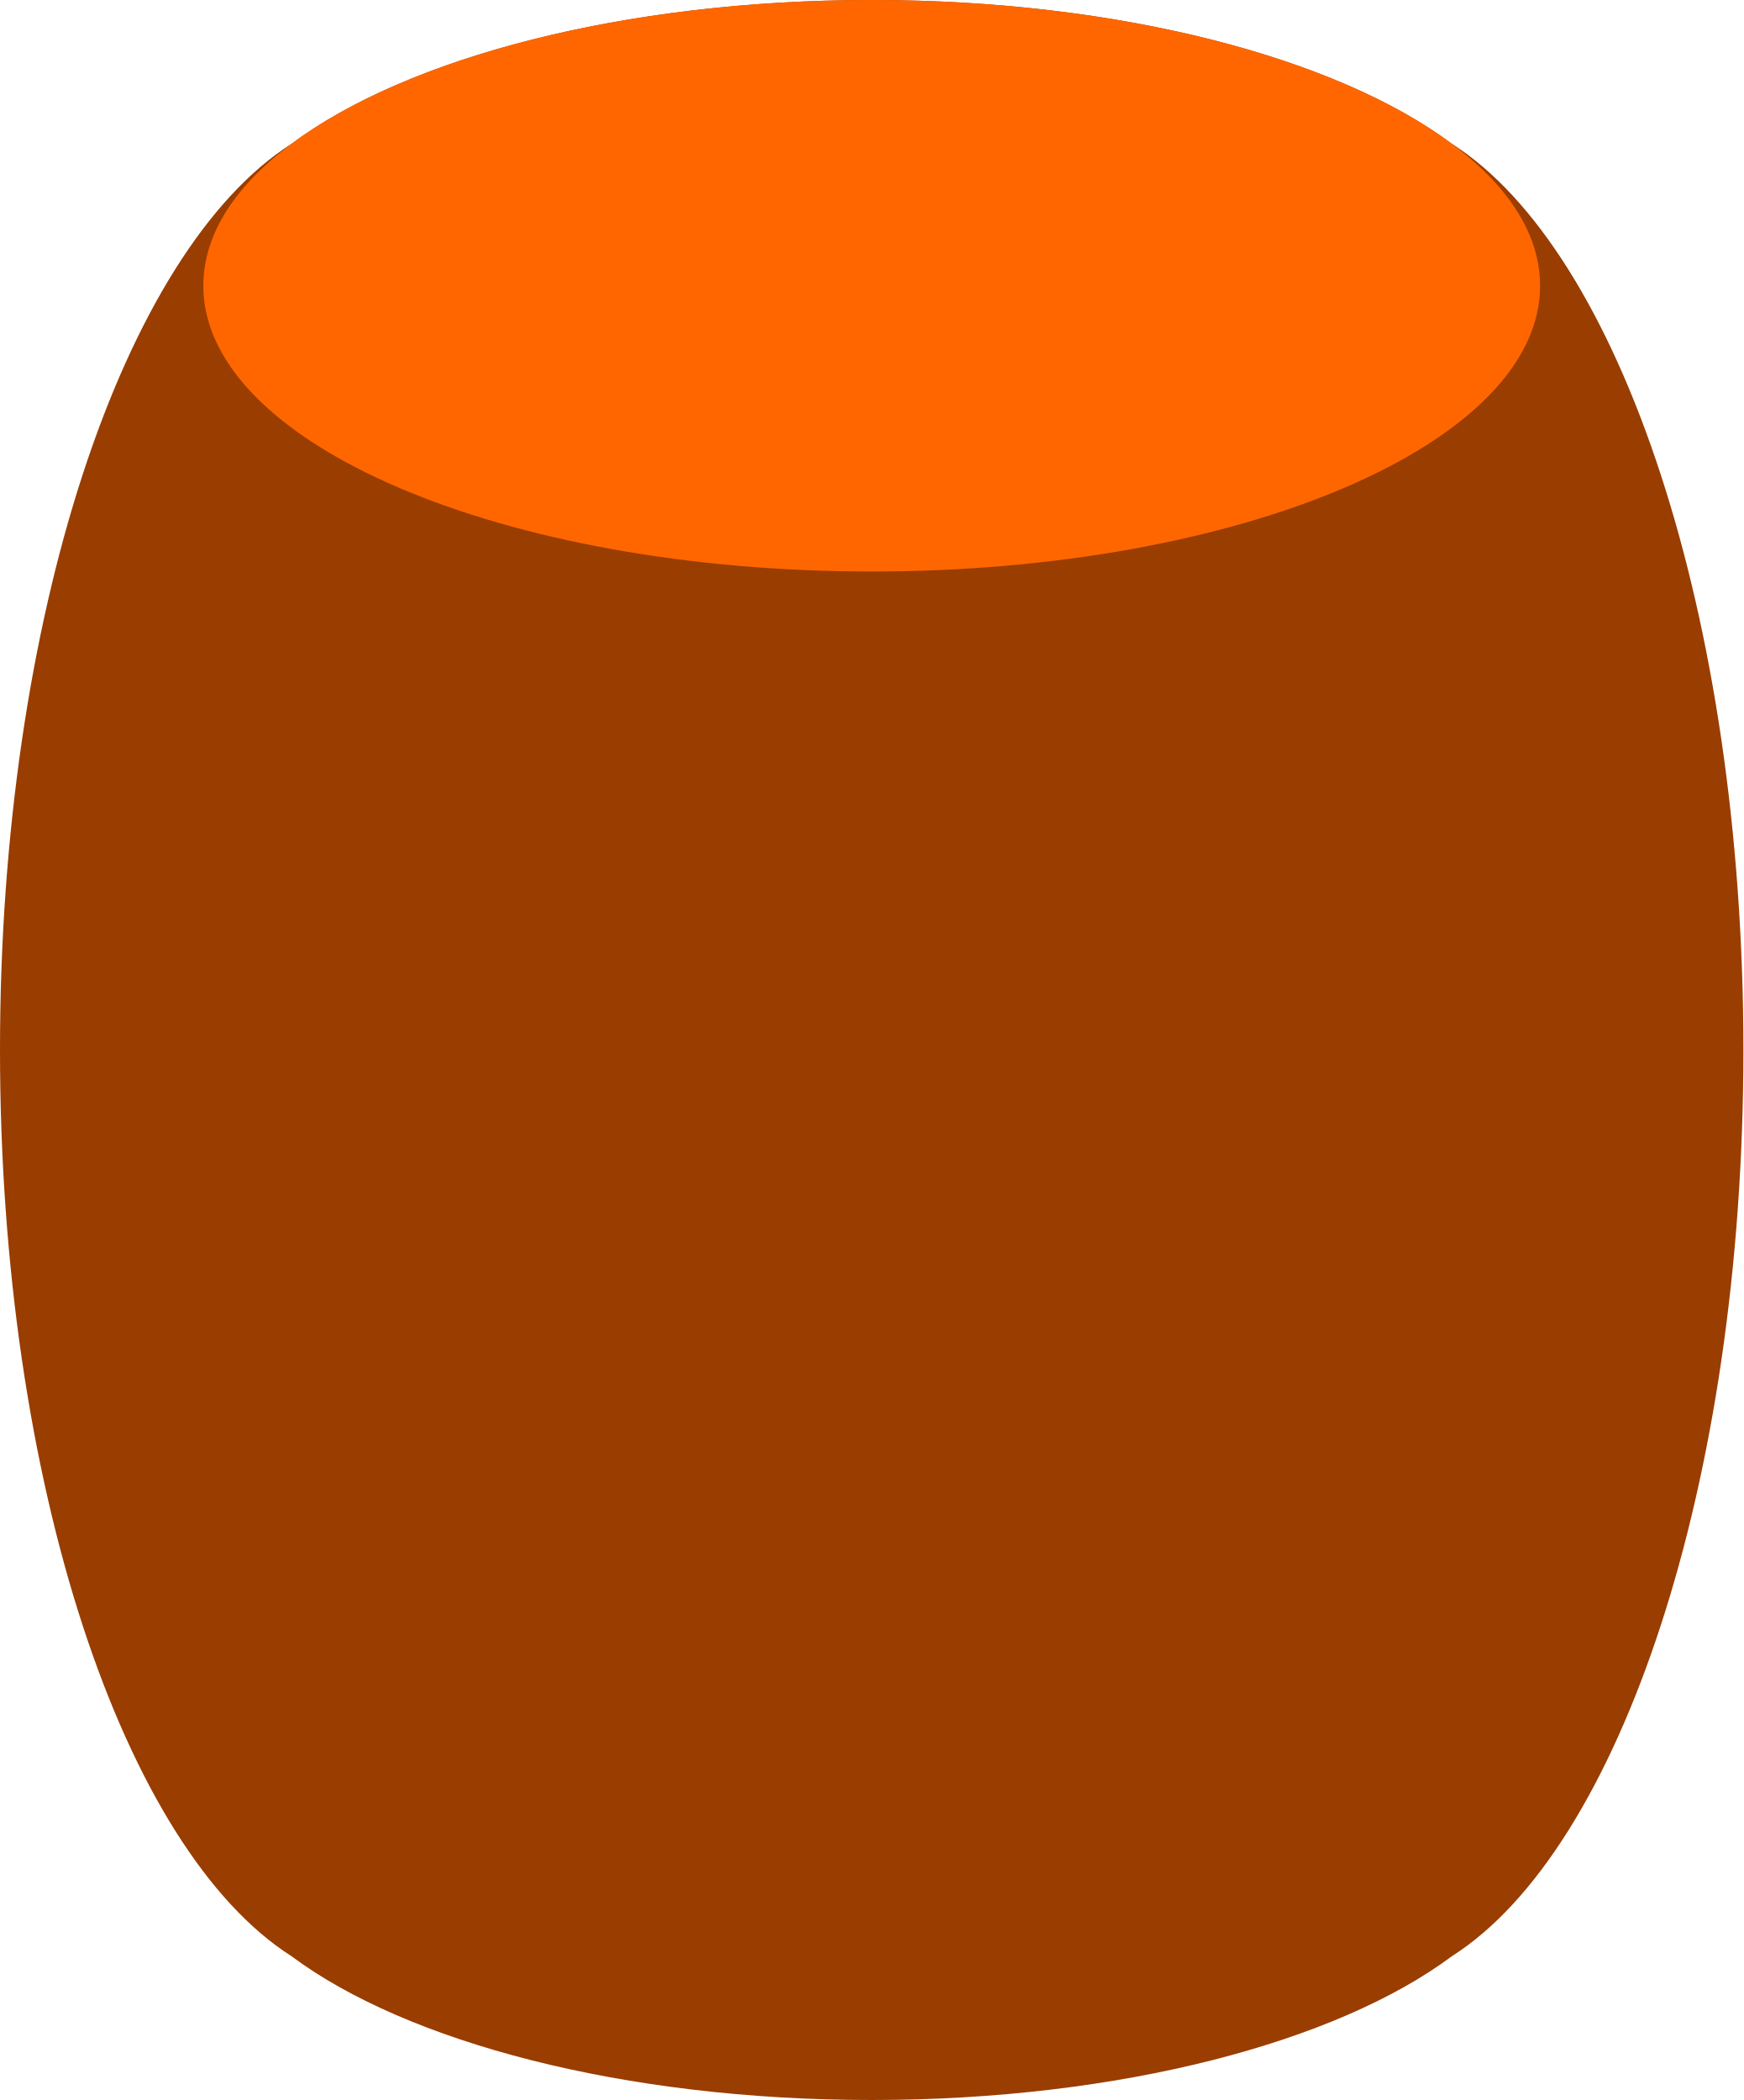
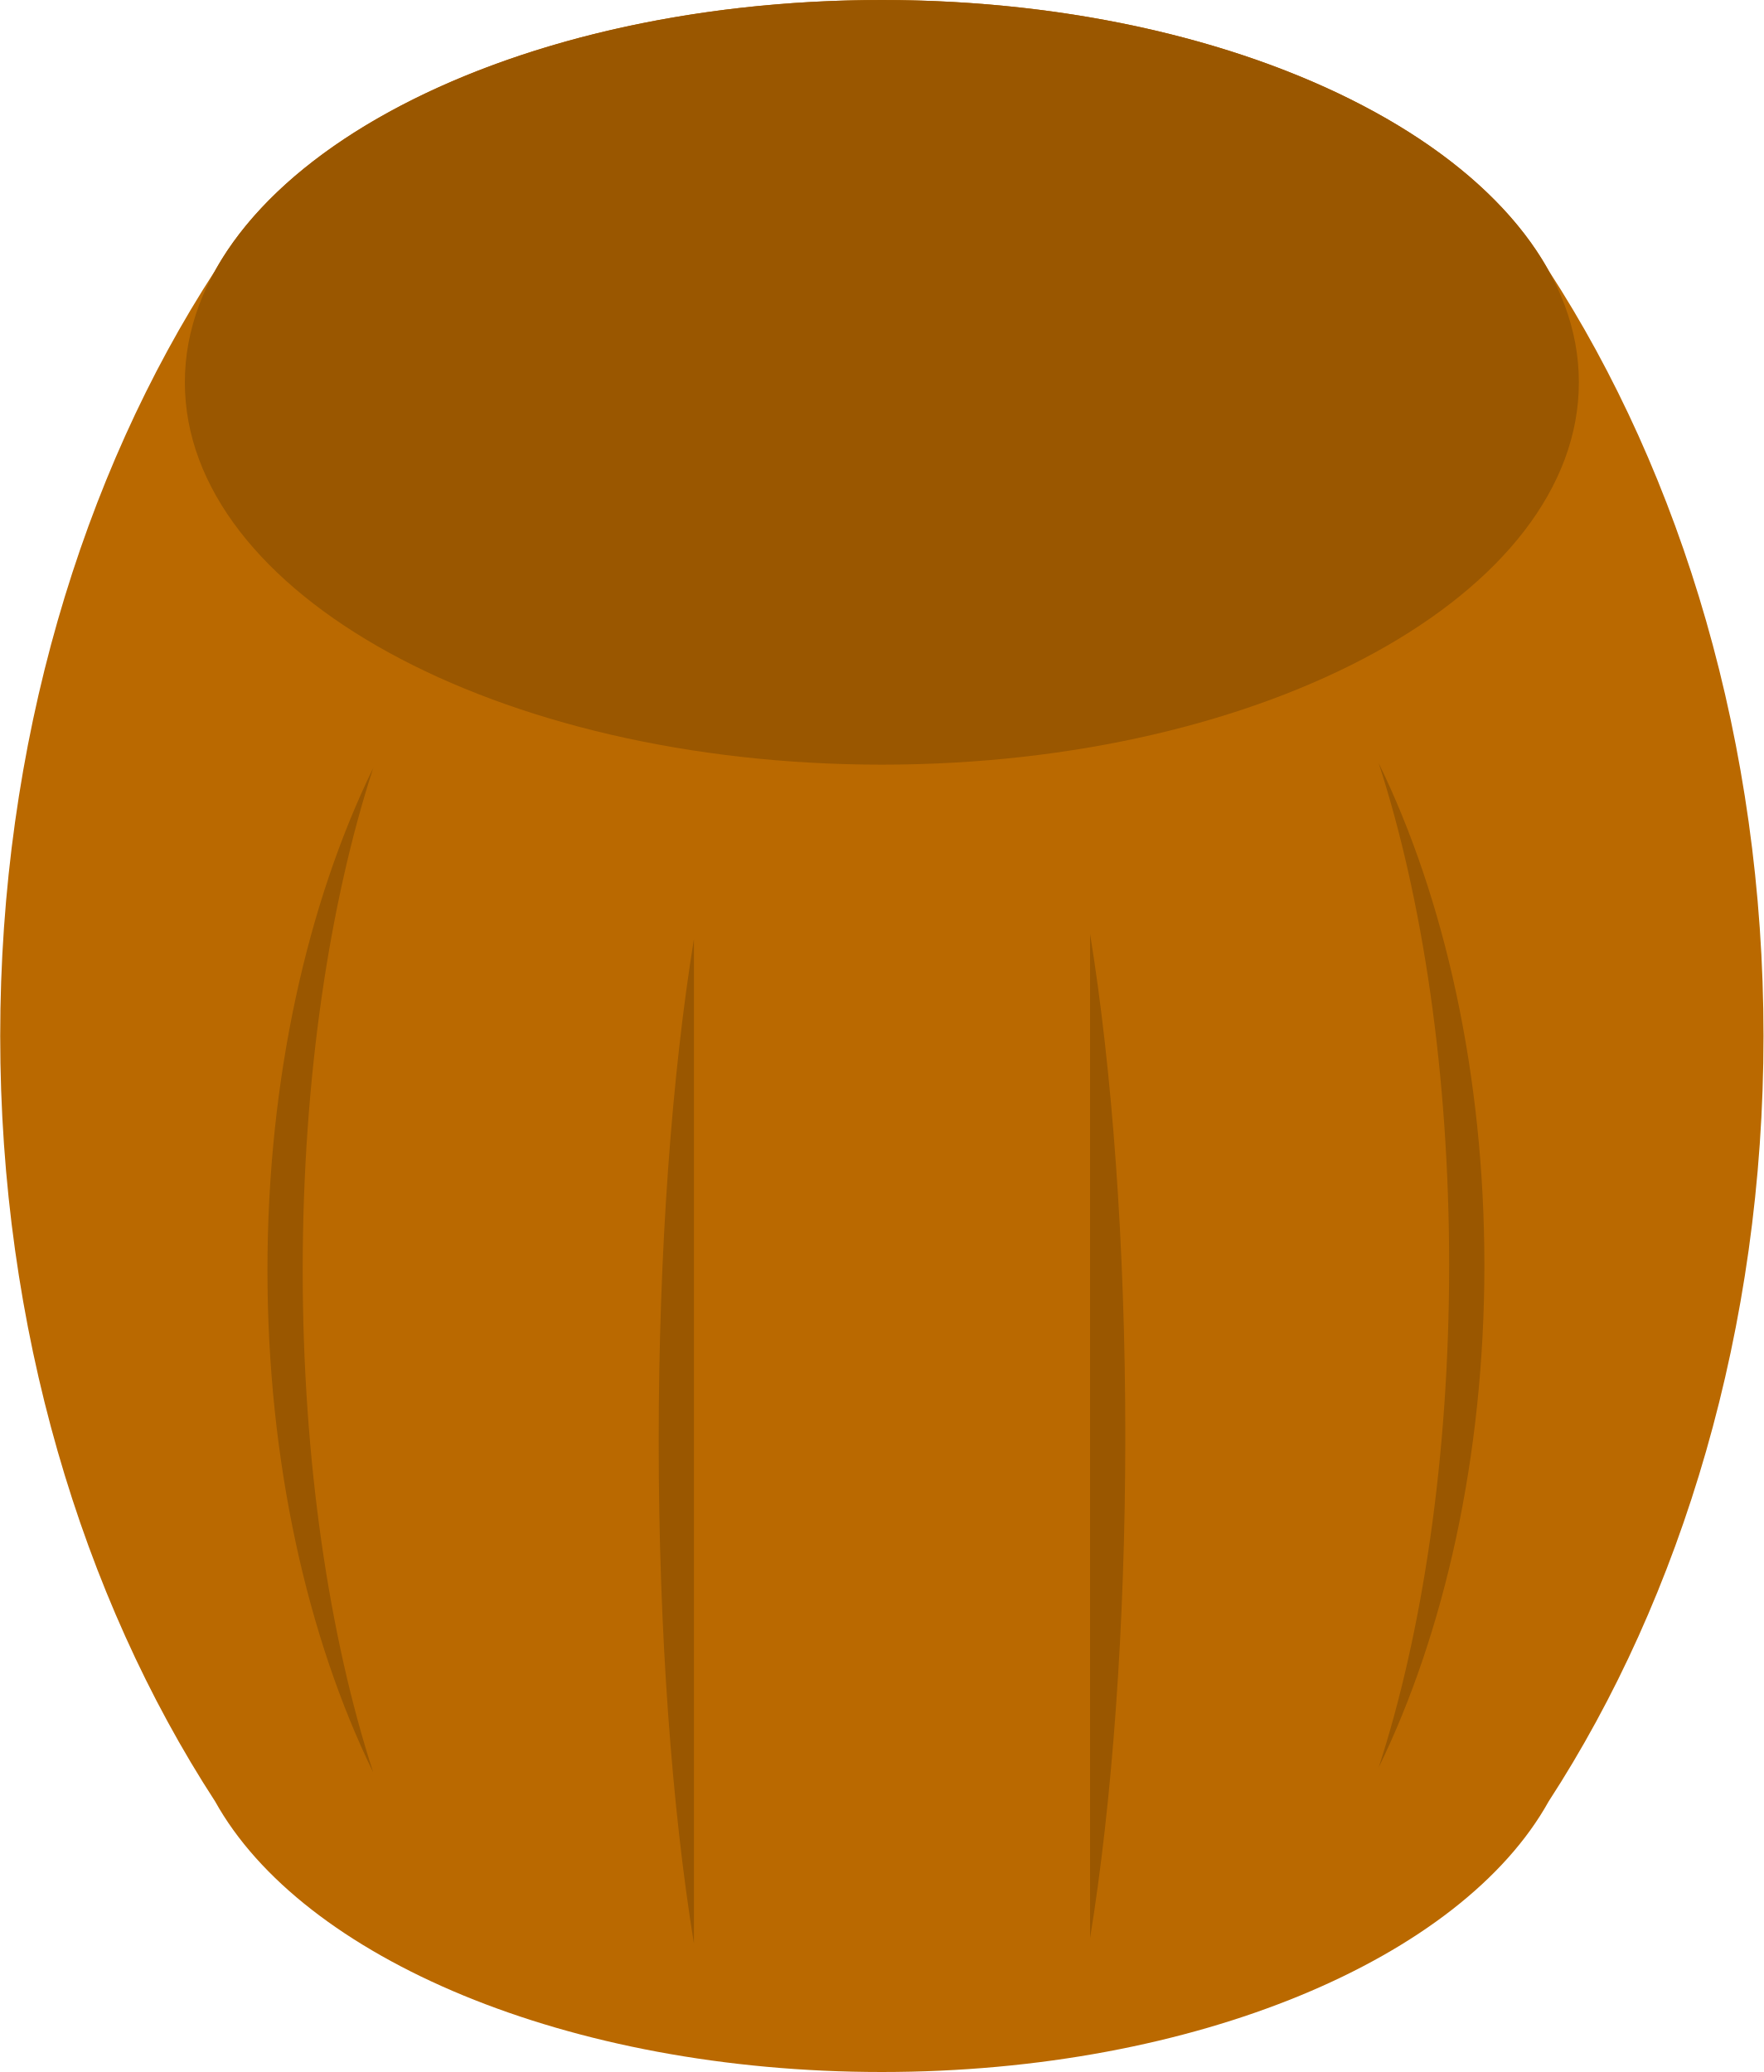
- <svg xmlns="http://www.w3.org/2000/svg" xml:space="preserve" width="166.023mm" height="200mm" version="1.1" style="shape-rendering:geometricPrecision; text-rendering:geometricPrecision; image-rendering:optimizeQuality; fill-rule:evenodd; clip-rule:evenodd" viewBox="0 0 17919.29 21586.51">
+ <svg xmlns="http://www.w3.org/2000/svg" xml:space="preserve" width="400px" height="470px" version="1.1" style="shape-rendering:geometricPrecision; text-rendering:geometricPrecision; image-rendering:optimizeQuality; fill-rule:evenodd; clip-rule:evenodd" viewBox="0 0 359.26 422.23">
  <defs>
    <style type="text/css">
   
-     .fil0 {fill:#9A3D00}
-     .fil1 {fill:#FF6600}
+     .fil2 {fill:#9A5700}
+     .fil1 {fill:#9A5700}
+     .fil0 {fill:#BA6900}
   
  </style>
  </defs>
-   <g id="Layer_x0020_1">
-     <path class="fil0" d="M-0 10793.25c0,-4462.82 1270.57,-8216.66 2995.19,-9314.4 1184.42,-883.57 3411.82,-1478.85 5964.45,-1478.85 2552.63,0 4780.03,595.28 5964.45,1478.85 1724.63,1097.74 2995.19,4851.58 2995.19,9314.4 0,4462.82 -1270.57,8216.66 -2995.19,9314.4 -1184.42,883.57 -3411.82,1478.85 -5964.45,1478.85 -2552.63,0 -4780.03,-595.28 -5964.45,-1478.85 -1724.63,-1097.74 -2995.19,-4851.58 -2995.19,-9314.4z" />
-     <ellipse class="fil1" cx="8959.65" cy="2937.33" rx="6869.95" ry="2937.33" />
+   <g id="Слой_x0020_1">
+     <path class="fil0" d="M359.26 211.12c0,-59.48 -16.62,-114.19 -43.77,-155.97 -17.74,-31.93 -71.85,-55.15 -135.86,-55.15 -64,0 -118.11,23.22 -135.85,55.15 -27.16,41.78 -43.78,96.49 -43.78,155.97 0,59.48 16.62,114.18 43.78,155.96 17.74,31.93 71.85,55.15 135.85,55.15 64.01,0 118.12,-23.22 135.86,-55.15 27.15,-41.78 43.77,-96.48 43.77,-155.96z" />
+     <path class="fil1" d="M280.85 360.19c13.36,-27.42 21.54,-63.32 21.54,-102.35 0,-39.03 -8.18,-74.93 -21.54,-102.34 8.91,27.41 14.36,63.31 14.36,102.34 0,39.03 -5.45,74.93 -14.36,102.35z" />
+     <path class="fil1" d="M222.05 394.98c4.45,-27.42 7.18,-63.32 7.18,-102.35 0,-39.03 -2.73,-74.93 -7.18,-102.34 0,27.41 0,63.31 0,102.34 0,39.03 0,74.93 0,102.35z" />
+     <path class="fil1" d="M141.34 396.06c0,-27.42 0,-63.32 0,-102.35 0,-39.03 0,-74.93 0,-102.34 -4.45,27.41 -7.18,63.31 -7.18,102.34 0,39.03 2.73,74.93 7.18,102.35z" />
+     <path class="fil1" d="M76 361.18c-8.91,-27.41 -14.37,-63.31 -14.37,-102.34 0,-39.04 5.46,-74.93 14.37,-102.35 -13.37,27.42 -21.55,63.32 -21.55,102.35 0,39.03 8.18,74.93 21.55,102.34z" />
+     <ellipse class="fil2" cx="179.63" cy="77.91" rx="142.01" ry="77.91" />
  </g>
</svg>
